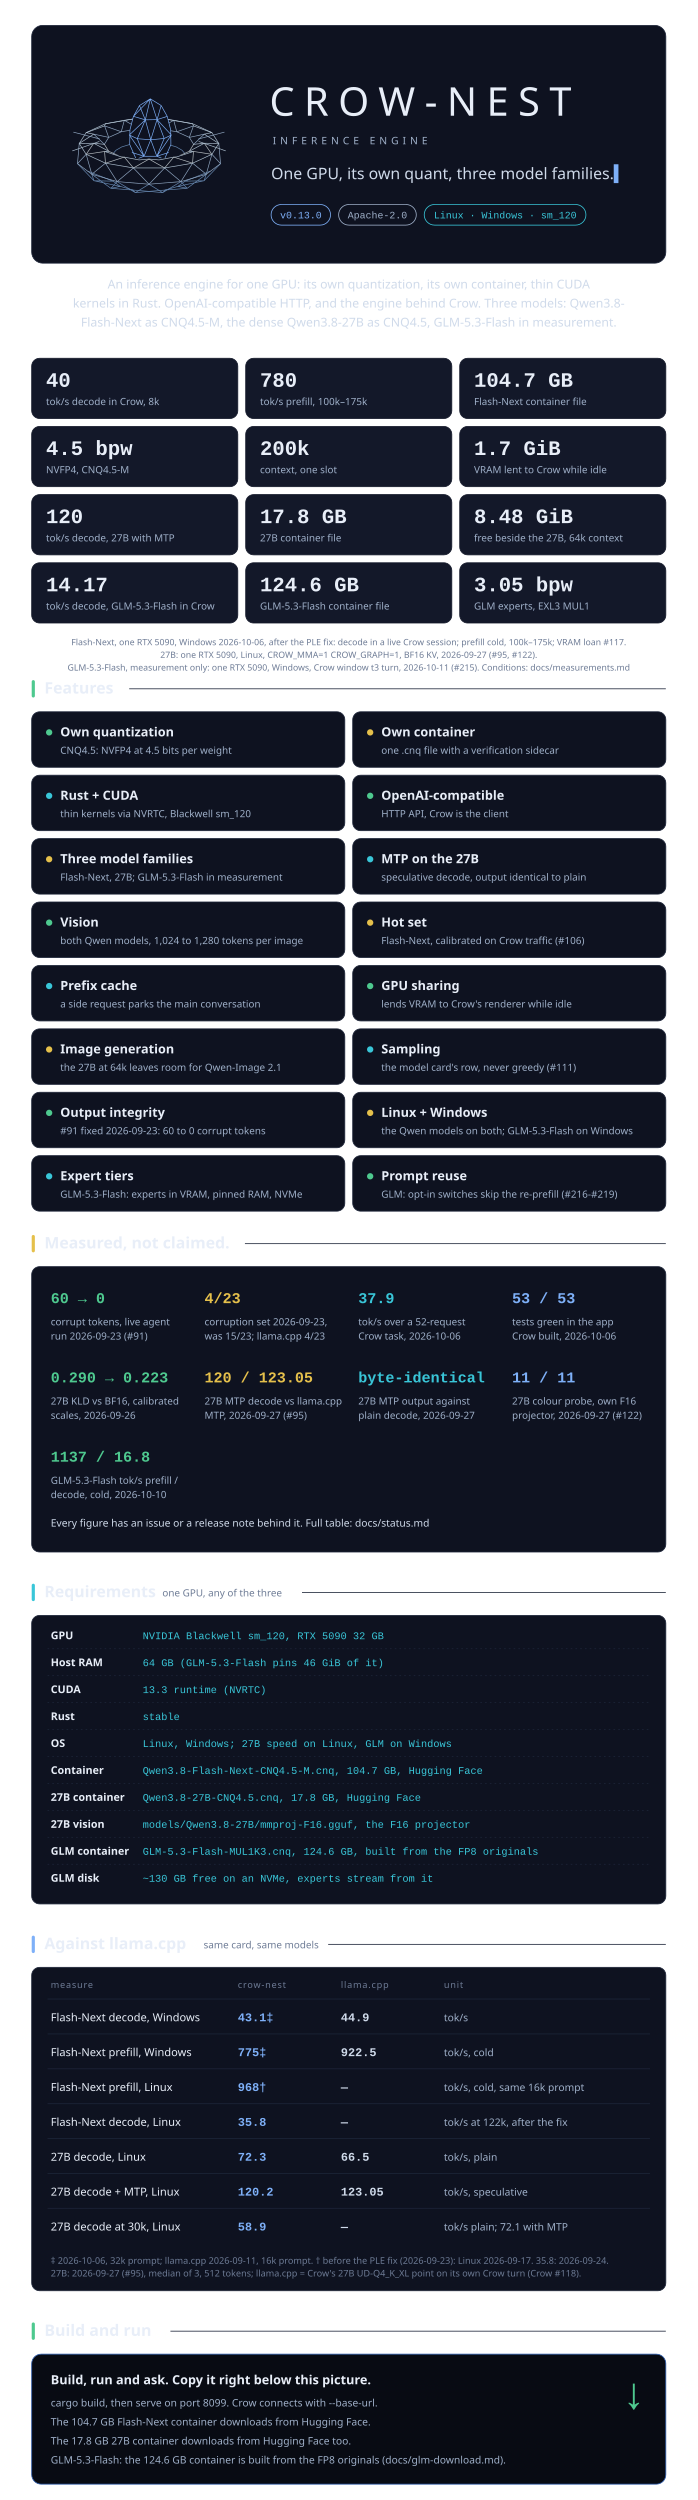
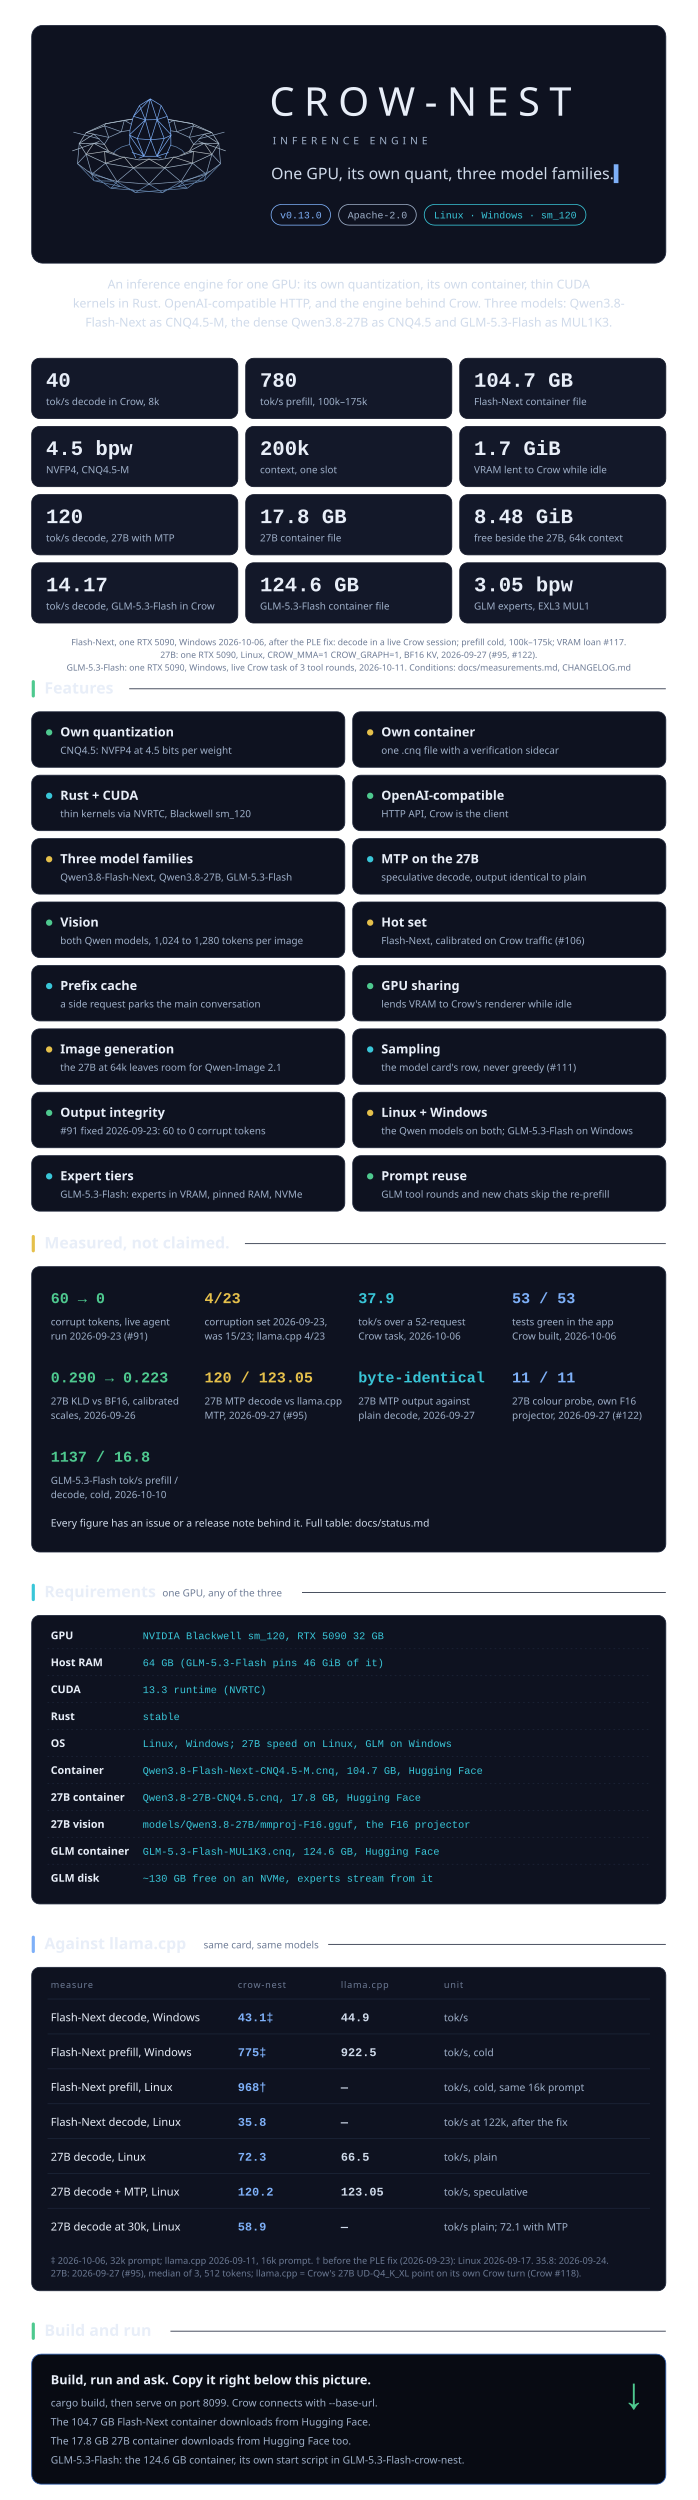
<svg xmlns="http://www.w3.org/2000/svg" viewBox="0 0 880 3154" width="880" height="3154" role="img" aria-label="crow-nest: one GPU, its own quant, three model families. Features, measurements, requirements.">
  <rect x="40" y="32" width="800" height="300" rx="14" fill="#0e1220" stroke="#1c2438" />
  <svg x="48" y="44" width="280" height="280" viewBox="0 0 1024 1024">
    <defs>
      <clipPath id="noegg">
        <path clip-rule="evenodd" d="M0 0H1024V1024H0ZM518.0 295.0 568.2 326.0 595.7 375.6 612.5 437.6 612.7 505.8 583.0 574.0 518.0 605.0 453.0 574.0 423.3 505.8 423.5 437.6 440.3 375.6 467.8 326.0Z" />
      </clipPath>
      <clipPath id="abovefront">
        <path d="M0 0H1024V479L774.0 479.0L767.4 500.0L716.8 537.8L625.7 564.0L512.0 573.3L398.3 564.0L307.2 537.8L256.6 500.0L250.0 479.0L0 479Z" />
      </clipPath>
    </defs>
    <g fill="none" stroke-width="3" stroke-linejoin="round" stroke-linecap="round">
      <path stroke="#6789b2" clip-path="url(#noegg)" d="M346 548 360 532 386 517 422 506 465 499 512 497 559 499 602 506 638 517 664 532 678 548" />
      <path stroke="#acbece" d="M718 505 767 500 698 537M698 537 717 538 640 563M640 563 626 564 558 577M558 577 512 573 466 577M466 577 398 564 384 563M384 563 307 538 326 537M326 537 257 500 306 505" />
      <path stroke="#90a7c2" clip-path="url(#noegg)" d="M306 505 257 458 326 473M326 473 307 420 384 447M384 447 398 394 466 433M466 433 512 385 558 433M558 433 626 394 640 447M640 447 717 420 698 473M698 473 767 458 718 505" />
      <path stroke="#b9c0c4" d="M767 500 802 551 717 538M717 538 713 592 626 564M626 564 584 614 512 573M512 573 440 614 398 564M398 564 311 592 307 538M307 538 222 551 257 500" />
      <path stroke="#acbece" clip-path="url(#noegg)" d="M257 500 190 501 257 458M257 458 222 451 307 420M307 420 311 410 398 394M398 394 440 388 512 385M512 385 584 388 626 394M626 394 713 410 717 420M717 420 802 451 767 458M767 458 834 501 767 500" />
      <path stroke="#90a7c2" d="M834 501 842 594 802 551M802 551 776 643 713 592M713 592 659 677 584 614M584 614 512 689 440 614M440 614 365 677 311 592M311 592 248 643 222 551M222 551 182 594 190 501" />
      <path stroke="#6789b2" d="M842 594 766 673 776 643M776 643 688 708 659 677M659 677 575 728 512 689M512 689 449 728 365 677M365 677 336 708 248 643M248 643 258 673 182 594M794 629 678 675 766 673M766 673 645 699 688 708M688 708 586 716 575 728M575 728 512 722 449 728M449 728 438 716 336 708M336 708 379 699 258 673M258 673 346 675 230 629" />
      <path stroke="#90a7c2" clip-path="url(#noegg)" d="M306 505 326 473 384 447 466 433 558 433 640 447 698 473 718 505" />
      <path stroke="#b9c0c4" clip-path="url(#abovefront)" d="M718 505 698 537 640 563 558 577 466 577 384 563 326 537 306 505" />
      <path stroke="#acbece" clip-path="url(#noegg)" d="M190 501 222 451 311 410 440 388 584 388 713 410 802 451 834 501" />
      <path stroke="#acbece" d="M834 501 802 551 713 592 584 614 440 614 311 592 222 551 190 501" />
      <path stroke="#90a7c2" d="M842 594 776 643 659 677 512 689 365 677 248 643 182 594" />
      <path stroke="#6789b2" d="M678 675 645 699 586 716 512 722 438 716 379 699 346 675" />
      <path stroke="#7eb0f8" clip-path="url(#abovefront)" d="M440 376 495 392 549 391 596 376M421 462 458 479 520 484 582 478 615 462M434 543 489 560 548 560 602 543M440 376 518 295 495 392M518 295 549 391M468 326 495 392M568 326 549 391M421 462 495 392 458 479M495 392 520 484 549 391 582 478M549 391 615 462M458 479 489 560 520 484 548 560 582 478M421 462 489 560M615 462 548 560M489 560 453 574M548 560 583 574M518 295 568 326 596 376 612 438 613 506 583 574 518 605 453 574 423 506 424 438 440 376 468 326 518 295" />
      <path stroke="#acbece" d="M742 492 865 535" />
      <path stroke="#90a7c2" clip-path="url(#noegg)" d="M741 480 859 449" />
      <path stroke="#acbece" d="M282 492 159 535" />
      <path stroke="#90a7c2" clip-path="url(#noegg)" d="M283 480 164 449" />
    </g>
  </svg>
  <text x="340" y="146" font-family="-apple-system,BlinkMacSystemFont,'Segoe UI','Noto Sans',Helvetica,Arial,sans-serif" font-size="50" font-weight="300" fill="#e8eef8" text-anchor="start" letter-spacing="12">CROW-NEST</text>
  <text x="344" y="182" font-family="-apple-system,BlinkMacSystemFont,'Segoe UI','Noto Sans',Helvetica,Arial,sans-serif" font-size="13" font-weight="400" fill="#9fb0c9" text-anchor="start" letter-spacing="5">INFERENCE ENGINE</text>
  <text x="342" y="226" font-family="-apple-system,BlinkMacSystemFont,'Segoe UI','Noto Sans',Helvetica,Arial,sans-serif" font-size="20" fill="#cfdaea">One GPU, its own quant, three model families.<tspan fill="#7eb0f8">▍<animate attributeName="opacity" values="1;1;0;0" keyTimes="0;.5;.5;1" dur="1.1s" repeatCount="indefinite" />
    </tspan>
  </text>
  <rect x="342" y="258" width="75" height="26" rx="13" fill="none" stroke="#7eb0f8" />
  <text x="379.6" y="275.5" font-family="ui-monospace,SFMono-Regular,'SF Mono',Menlo,Consolas,'Liberation Mono',monospace" font-size="12.5" font-weight="400" fill="#7eb0f8" text-anchor="middle" letter-spacing="0">v0.13.0</text>
  <rect x="427.2" y="258" width="98" height="26" rx="13" fill="none" stroke="#9fb0c9" />
  <text x="476.2" y="275.5" font-family="ui-monospace,SFMono-Regular,'SF Mono',Menlo,Consolas,'Liberation Mono',monospace" font-size="12.5" font-weight="400" fill="#9fb0c9" text-anchor="middle" letter-spacing="0">Apache-2.0</text>
  <rect x="535.2" y="258" width="204" height="26" rx="13" fill="none" stroke="#39c6d8" />
  <text x="637.4" y="275.5" font-family="ui-monospace,SFMono-Regular,'SF Mono',Menlo,Consolas,'Liberation Mono',monospace" font-size="12.5" font-weight="400" fill="#39c6d8" text-anchor="middle" letter-spacing="0">Linux · Windows · sm_120</text>
  <text x="440.0" y="364" font-family="-apple-system,BlinkMacSystemFont,'Segoe UI','Noto Sans',Helvetica,Arial,sans-serif" font-size="15.5" font-weight="400" fill="#cfdaea" text-anchor="middle" letter-spacing="0">An inference engine for one GPU: its own quantization, its own container, thin CUDA</text>
  <text x="440.0" y="388" font-family="-apple-system,BlinkMacSystemFont,'Segoe UI','Noto Sans',Helvetica,Arial,sans-serif" font-size="15.5" font-weight="400" fill="#cfdaea" text-anchor="middle" letter-spacing="0">kernels in Rust. OpenAI-compatible HTTP, and the engine behind Crow. Three models: Qwen3.8-</text>
-   <text x="440.0" y="412" font-family="-apple-system,BlinkMacSystemFont,'Segoe UI','Noto Sans',Helvetica,Arial,sans-serif" font-size="15.5" font-weight="400" fill="#cfdaea" text-anchor="middle" letter-spacing="0">Flash-Next as CNQ4.5-M, the dense Qwen3.8-27B as CNQ4.5, GLM-5.3-Flash in measurement.</text>
+   <text x="440.0" y="412" font-family="-apple-system,BlinkMacSystemFont,'Segoe UI','Noto Sans',Helvetica,Arial,sans-serif" font-size="15.5" font-weight="400" fill="#cfdaea" text-anchor="middle" letter-spacing="0">Flash-Next as CNQ4.5-M, the dense Qwen3.8-27B as CNQ4.5 and GLM-5.3-Flash as MUL1K3.</text>
  <rect x="40" y="452" width="260" height="76" rx="10" fill="#131829" stroke="#131829" />
  <text x="58" y="488" font-family="ui-monospace,SFMono-Regular,'SF Mono',Menlo,Consolas,'Liberation Mono',monospace" font-size="26" font-weight="600" fill="#e8eef8" text-anchor="start" letter-spacing="0">40</text>
  <text x="58" y="511" font-family="-apple-system,BlinkMacSystemFont,'Segoe UI','Noto Sans',Helvetica,Arial,sans-serif" font-size="12.5" font-weight="400" fill="#9fb0c9" text-anchor="start" letter-spacing="0">tok/s decode in Crow, 8k</text>
  <rect x="310" y="452" width="260" height="76" rx="10" fill="#131829" stroke="#131829" />
  <text x="328" y="488" font-family="ui-monospace,SFMono-Regular,'SF Mono',Menlo,Consolas,'Liberation Mono',monospace" font-size="26" font-weight="600" fill="#e8eef8" text-anchor="start" letter-spacing="0">780</text>
  <text x="328" y="511" font-family="-apple-system,BlinkMacSystemFont,'Segoe UI','Noto Sans',Helvetica,Arial,sans-serif" font-size="12.5" font-weight="400" fill="#9fb0c9" text-anchor="start" letter-spacing="0">tok/s prefill, 100k–175k</text>
  <rect x="580" y="452" width="260" height="76" rx="10" fill="#131829" stroke="#131829" />
  <text x="598" y="488" font-family="ui-monospace,SFMono-Regular,'SF Mono',Menlo,Consolas,'Liberation Mono',monospace" font-size="26" font-weight="600" fill="#e8eef8" text-anchor="start" letter-spacing="0">104.7 GB</text>
  <text x="598" y="511" font-family="-apple-system,BlinkMacSystemFont,'Segoe UI','Noto Sans',Helvetica,Arial,sans-serif" font-size="12.5" font-weight="400" fill="#9fb0c9" text-anchor="start" letter-spacing="0">Flash-Next container file</text>
  <rect x="40" y="538" width="260" height="76" rx="10" fill="#131829" stroke="#131829" />
  <text x="58" y="574" font-family="ui-monospace,SFMono-Regular,'SF Mono',Menlo,Consolas,'Liberation Mono',monospace" font-size="26" font-weight="600" fill="#e8eef8" text-anchor="start" letter-spacing="0">4.5 bpw</text>
  <text x="58" y="597" font-family="-apple-system,BlinkMacSystemFont,'Segoe UI','Noto Sans',Helvetica,Arial,sans-serif" font-size="12.5" font-weight="400" fill="#9fb0c9" text-anchor="start" letter-spacing="0">NVFP4, CNQ4.5-M</text>
  <rect x="310" y="538" width="260" height="76" rx="10" fill="#131829" stroke="#131829" />
  <text x="328" y="574" font-family="ui-monospace,SFMono-Regular,'SF Mono',Menlo,Consolas,'Liberation Mono',monospace" font-size="26" font-weight="600" fill="#e8eef8" text-anchor="start" letter-spacing="0">200k</text>
  <text x="328" y="597" font-family="-apple-system,BlinkMacSystemFont,'Segoe UI','Noto Sans',Helvetica,Arial,sans-serif" font-size="12.5" font-weight="400" fill="#9fb0c9" text-anchor="start" letter-spacing="0">context, one slot</text>
  <rect x="580" y="538" width="260" height="76" rx="10" fill="#131829" stroke="#131829" />
  <text x="598" y="574" font-family="ui-monospace,SFMono-Regular,'SF Mono',Menlo,Consolas,'Liberation Mono',monospace" font-size="26" font-weight="600" fill="#e8eef8" text-anchor="start" letter-spacing="0">1.7 GiB</text>
  <text x="598" y="597" font-family="-apple-system,BlinkMacSystemFont,'Segoe UI','Noto Sans',Helvetica,Arial,sans-serif" font-size="12.5" font-weight="400" fill="#9fb0c9" text-anchor="start" letter-spacing="0">VRAM lent to Crow while idle</text>
  <rect x="40" y="624" width="260" height="76" rx="10" fill="#131829" stroke="#131829" />
  <text x="58" y="660" font-family="ui-monospace,SFMono-Regular,'SF Mono',Menlo,Consolas,'Liberation Mono',monospace" font-size="26" font-weight="600" fill="#e8eef8" text-anchor="start" letter-spacing="0">120</text>
  <text x="58" y="683" font-family="-apple-system,BlinkMacSystemFont,'Segoe UI','Noto Sans',Helvetica,Arial,sans-serif" font-size="12.5" font-weight="400" fill="#9fb0c9" text-anchor="start" letter-spacing="0">tok/s decode, 27B with MTP</text>
  <rect x="310" y="624" width="260" height="76" rx="10" fill="#131829" stroke="#131829" />
  <text x="328" y="660" font-family="ui-monospace,SFMono-Regular,'SF Mono',Menlo,Consolas,'Liberation Mono',monospace" font-size="26" font-weight="600" fill="#e8eef8" text-anchor="start" letter-spacing="0">17.8 GB</text>
  <text x="328" y="683" font-family="-apple-system,BlinkMacSystemFont,'Segoe UI','Noto Sans',Helvetica,Arial,sans-serif" font-size="12.5" font-weight="400" fill="#9fb0c9" text-anchor="start" letter-spacing="0">27B container file</text>
  <rect x="580" y="624" width="260" height="76" rx="10" fill="#131829" stroke="#131829" />
  <text x="598" y="660" font-family="ui-monospace,SFMono-Regular,'SF Mono',Menlo,Consolas,'Liberation Mono',monospace" font-size="26" font-weight="600" fill="#e8eef8" text-anchor="start" letter-spacing="0">8.48 GiB</text>
  <text x="598" y="683" font-family="-apple-system,BlinkMacSystemFont,'Segoe UI','Noto Sans',Helvetica,Arial,sans-serif" font-size="12.5" font-weight="400" fill="#9fb0c9" text-anchor="start" letter-spacing="0">free beside the 27B, 64k context</text>
  <rect x="40" y="710" width="260" height="76" rx="10" fill="#131829" stroke="#131829" />
  <text x="58" y="746" font-family="ui-monospace,SFMono-Regular,'SF Mono',Menlo,Consolas,'Liberation Mono',monospace" font-size="26" font-weight="600" fill="#e8eef8" text-anchor="start" letter-spacing="0">14.17</text>
  <text x="58" y="769" font-family="-apple-system,BlinkMacSystemFont,'Segoe UI','Noto Sans',Helvetica,Arial,sans-serif" font-size="12.5" font-weight="400" fill="#9fb0c9" text-anchor="start" letter-spacing="0">tok/s decode, GLM-5.3-Flash in Crow</text>
  <rect x="310" y="710" width="260" height="76" rx="10" fill="#131829" stroke="#131829" />
  <text x="328" y="746" font-family="ui-monospace,SFMono-Regular,'SF Mono',Menlo,Consolas,'Liberation Mono',monospace" font-size="26" font-weight="600" fill="#e8eef8" text-anchor="start" letter-spacing="0">124.6 GB</text>
  <text x="328" y="769" font-family="-apple-system,BlinkMacSystemFont,'Segoe UI','Noto Sans',Helvetica,Arial,sans-serif" font-size="12.5" font-weight="400" fill="#9fb0c9" text-anchor="start" letter-spacing="0">GLM-5.3-Flash container file</text>
  <rect x="580" y="710" width="260" height="76" rx="10" fill="#131829" stroke="#131829" />
  <text x="598" y="746" font-family="ui-monospace,SFMono-Regular,'SF Mono',Menlo,Consolas,'Liberation Mono',monospace" font-size="26" font-weight="600" fill="#e8eef8" text-anchor="start" letter-spacing="0">3.05 bpw</text>
  <text x="598" y="769" font-family="-apple-system,BlinkMacSystemFont,'Segoe UI','Noto Sans',Helvetica,Arial,sans-serif" font-size="12.5" font-weight="400" fill="#9fb0c9" text-anchor="start" letter-spacing="0">GLM experts, EXL3 MUL1</text>
  <text x="440.0" y="814" font-family="-apple-system,BlinkMacSystemFont,'Segoe UI','Noto Sans',Helvetica,Arial,sans-serif" font-size="11" font-weight="400" fill="#6d7b95" text-anchor="middle" letter-spacing="0">Flash-Next, one RTX 5090, Windows 2026-10-06, after the PLE fix: decode in a live Crow session; prefill cold, 100k–175k; VRAM loan #117.</text>
  <text x="440.0" y="830" font-family="-apple-system,BlinkMacSystemFont,'Segoe UI','Noto Sans',Helvetica,Arial,sans-serif" font-size="11" font-weight="400" fill="#6d7b95" text-anchor="middle" letter-spacing="0">27B: one RTX 5090, Linux, CROW_MMA=1 CROW_GRAPH=1, BF16 KV, 2026-09-27 (#95, #122).</text>
-   <text x="440.0" y="846" font-family="-apple-system,BlinkMacSystemFont,'Segoe UI','Noto Sans',Helvetica,Arial,sans-serif" font-size="11" font-weight="400" fill="#6d7b95" text-anchor="middle" letter-spacing="0">GLM-5.3-Flash, measurement only: one RTX 5090, Windows, Crow window t3 turn, 2026-10-11 (#215). Conditions: docs/measurements.md</text>
+   <text x="440.0" y="846" font-family="-apple-system,BlinkMacSystemFont,'Segoe UI','Noto Sans',Helvetica,Arial,sans-serif" font-size="11" font-weight="400" fill="#6d7b95" text-anchor="middle" letter-spacing="0">GLM-5.3-Flash: one RTX 5090, Windows, live Crow task of 3 tool rounds, 2026-10-11. Conditions: docs/measurements.md, CHANGELOG.md</text>
  <rect x="40" y="858" width="4" height="22" rx="2" fill="#4ec98f" />
  <text x="56" y="875" font-family="-apple-system,BlinkMacSystemFont,'Segoe UI','Noto Sans',Helvetica,Arial,sans-serif" font-size="20" font-weight="600" fill="#e8eef8" text-anchor="start" letter-spacing="0">Features</text>
  <line x1="163" y1="869" x2="840" y2="869" stroke="#1c2438" />
  <rect x="40" y="898" width="395" height="70" rx="10" fill="#0e1220" stroke="#1c2438" />
  <circle cx="62" cy="924" r="4" fill="#4ec98f" />
  <text x="76" y="929" font-family="-apple-system,BlinkMacSystemFont,'Segoe UI','Noto Sans',Helvetica,Arial,sans-serif" font-size="16" font-weight="600" fill="#e8eef8" text-anchor="start" letter-spacing="0">Own quantization</text>
  <text x="76" y="951" font-family="-apple-system,BlinkMacSystemFont,'Segoe UI','Noto Sans',Helvetica,Arial,sans-serif" font-size="12.5" font-weight="400" fill="#9fb0c9" text-anchor="start" letter-spacing="0">CNQ4.5: NVFP4 at 4.5 bits per weight</text>
  <rect x="445" y="898" width="395" height="70" rx="10" fill="#0e1220" stroke="#1c2438" />
  <circle cx="467" cy="924" r="4" fill="#e5c04b" />
  <text x="481" y="929" font-family="-apple-system,BlinkMacSystemFont,'Segoe UI','Noto Sans',Helvetica,Arial,sans-serif" font-size="16" font-weight="600" fill="#e8eef8" text-anchor="start" letter-spacing="0">Own container</text>
  <text x="481" y="951" font-family="-apple-system,BlinkMacSystemFont,'Segoe UI','Noto Sans',Helvetica,Arial,sans-serif" font-size="12.5" font-weight="400" fill="#9fb0c9" text-anchor="start" letter-spacing="0">one .cnq file with a verification sidecar</text>
  <rect x="40" y="978" width="395" height="70" rx="10" fill="#0e1220" stroke="#1c2438" />
  <circle cx="62" cy="1004" r="4" fill="#39c6d8" />
  <text x="76" y="1009" font-family="-apple-system,BlinkMacSystemFont,'Segoe UI','Noto Sans',Helvetica,Arial,sans-serif" font-size="16" font-weight="600" fill="#e8eef8" text-anchor="start" letter-spacing="0">Rust + CUDA</text>
  <text x="76" y="1031" font-family="-apple-system,BlinkMacSystemFont,'Segoe UI','Noto Sans',Helvetica,Arial,sans-serif" font-size="12.5" font-weight="400" fill="#9fb0c9" text-anchor="start" letter-spacing="0">thin kernels via NVRTC, Blackwell sm_120</text>
  <rect x="445" y="978" width="395" height="70" rx="10" fill="#0e1220" stroke="#1c2438" />
  <circle cx="467" cy="1004" r="4" fill="#4ec98f" />
  <text x="481" y="1009" font-family="-apple-system,BlinkMacSystemFont,'Segoe UI','Noto Sans',Helvetica,Arial,sans-serif" font-size="16" font-weight="600" fill="#e8eef8" text-anchor="start" letter-spacing="0">OpenAI-compatible</text>
  <text x="481" y="1031" font-family="-apple-system,BlinkMacSystemFont,'Segoe UI','Noto Sans',Helvetica,Arial,sans-serif" font-size="12.5" font-weight="400" fill="#9fb0c9" text-anchor="start" letter-spacing="0">HTTP API, Crow is the client</text>
  <rect x="40" y="1058" width="395" height="70" rx="10" fill="#0e1220" stroke="#1c2438" />
  <circle cx="62" cy="1084" r="4" fill="#e5c04b" />
  <text x="76" y="1089" font-family="-apple-system,BlinkMacSystemFont,'Segoe UI','Noto Sans',Helvetica,Arial,sans-serif" font-size="16" font-weight="600" fill="#e8eef8" text-anchor="start" letter-spacing="0">Three model families</text>
-   <text x="76" y="1111" font-family="-apple-system,BlinkMacSystemFont,'Segoe UI','Noto Sans',Helvetica,Arial,sans-serif" font-size="12.5" font-weight="400" fill="#9fb0c9" text-anchor="start" letter-spacing="0">Flash-Next, 27B; GLM-5.3-Flash in measurement</text>
+   <text x="76" y="1111" font-family="-apple-system,BlinkMacSystemFont,'Segoe UI','Noto Sans',Helvetica,Arial,sans-serif" font-size="12.5" font-weight="400" fill="#9fb0c9" text-anchor="start" letter-spacing="0">Qwen3.8-Flash-Next, Qwen3.8-27B, GLM-5.3-Flash</text>
  <rect x="445" y="1058" width="395" height="70" rx="10" fill="#0e1220" stroke="#1c2438" />
  <circle cx="467" cy="1084" r="4" fill="#39c6d8" />
  <text x="481" y="1089" font-family="-apple-system,BlinkMacSystemFont,'Segoe UI','Noto Sans',Helvetica,Arial,sans-serif" font-size="16" font-weight="600" fill="#e8eef8" text-anchor="start" letter-spacing="0">MTP on the 27B</text>
  <text x="481" y="1111" font-family="-apple-system,BlinkMacSystemFont,'Segoe UI','Noto Sans',Helvetica,Arial,sans-serif" font-size="12.5" font-weight="400" fill="#9fb0c9" text-anchor="start" letter-spacing="0">speculative decode, output identical to plain</text>
  <rect x="40" y="1138" width="395" height="70" rx="10" fill="#0e1220" stroke="#1c2438" />
  <circle cx="62" cy="1164" r="4" fill="#4ec98f" />
  <text x="76" y="1169" font-family="-apple-system,BlinkMacSystemFont,'Segoe UI','Noto Sans',Helvetica,Arial,sans-serif" font-size="16" font-weight="600" fill="#e8eef8" text-anchor="start" letter-spacing="0">Vision</text>
  <text x="76" y="1191" font-family="-apple-system,BlinkMacSystemFont,'Segoe UI','Noto Sans',Helvetica,Arial,sans-serif" font-size="12.5" font-weight="400" fill="#9fb0c9" text-anchor="start" letter-spacing="0">both Qwen models, 1,024 to 1,280 tokens per image</text>
  <rect x="445" y="1138" width="395" height="70" rx="10" fill="#0e1220" stroke="#1c2438" />
  <circle cx="467" cy="1164" r="4" fill="#e5c04b" />
  <text x="481" y="1169" font-family="-apple-system,BlinkMacSystemFont,'Segoe UI','Noto Sans',Helvetica,Arial,sans-serif" font-size="16" font-weight="600" fill="#e8eef8" text-anchor="start" letter-spacing="0">Hot set</text>
  <text x="481" y="1191" font-family="-apple-system,BlinkMacSystemFont,'Segoe UI','Noto Sans',Helvetica,Arial,sans-serif" font-size="12.5" font-weight="400" fill="#9fb0c9" text-anchor="start" letter-spacing="0">Flash-Next, calibrated on Crow traffic (#106)</text>
  <rect x="40" y="1218" width="395" height="70" rx="10" fill="#0e1220" stroke="#1c2438" />
  <circle cx="62" cy="1244" r="4" fill="#39c6d8" />
  <text x="76" y="1249" font-family="-apple-system,BlinkMacSystemFont,'Segoe UI','Noto Sans',Helvetica,Arial,sans-serif" font-size="16" font-weight="600" fill="#e8eef8" text-anchor="start" letter-spacing="0">Prefix cache</text>
  <text x="76" y="1271" font-family="-apple-system,BlinkMacSystemFont,'Segoe UI','Noto Sans',Helvetica,Arial,sans-serif" font-size="12.5" font-weight="400" fill="#9fb0c9" text-anchor="start" letter-spacing="0">a side request parks the main conversation</text>
  <rect x="445" y="1218" width="395" height="70" rx="10" fill="#0e1220" stroke="#1c2438" />
  <circle cx="467" cy="1244" r="4" fill="#4ec98f" />
  <text x="481" y="1249" font-family="-apple-system,BlinkMacSystemFont,'Segoe UI','Noto Sans',Helvetica,Arial,sans-serif" font-size="16" font-weight="600" fill="#e8eef8" text-anchor="start" letter-spacing="0">GPU sharing</text>
  <text x="481" y="1271" font-family="-apple-system,BlinkMacSystemFont,'Segoe UI','Noto Sans',Helvetica,Arial,sans-serif" font-size="12.5" font-weight="400" fill="#9fb0c9" text-anchor="start" letter-spacing="0">lends VRAM to Crow's renderer while idle</text>
  <rect x="40" y="1298" width="395" height="70" rx="10" fill="#0e1220" stroke="#1c2438" />
  <circle cx="62" cy="1324" r="4" fill="#e5c04b" />
  <text x="76" y="1329" font-family="-apple-system,BlinkMacSystemFont,'Segoe UI','Noto Sans',Helvetica,Arial,sans-serif" font-size="16" font-weight="600" fill="#e8eef8" text-anchor="start" letter-spacing="0">Image generation</text>
  <text x="76" y="1351" font-family="-apple-system,BlinkMacSystemFont,'Segoe UI','Noto Sans',Helvetica,Arial,sans-serif" font-size="12.5" font-weight="400" fill="#9fb0c9" text-anchor="start" letter-spacing="0">the 27B at 64k leaves room for Qwen-Image 2.1</text>
  <rect x="445" y="1298" width="395" height="70" rx="10" fill="#0e1220" stroke="#1c2438" />
  <circle cx="467" cy="1324" r="4" fill="#39c6d8" />
  <text x="481" y="1329" font-family="-apple-system,BlinkMacSystemFont,'Segoe UI','Noto Sans',Helvetica,Arial,sans-serif" font-size="16" font-weight="600" fill="#e8eef8" text-anchor="start" letter-spacing="0">Sampling</text>
  <text x="481" y="1351" font-family="-apple-system,BlinkMacSystemFont,'Segoe UI','Noto Sans',Helvetica,Arial,sans-serif" font-size="12.5" font-weight="400" fill="#9fb0c9" text-anchor="start" letter-spacing="0">the model card's row, never greedy (#111)</text>
  <rect x="40" y="1378" width="395" height="70" rx="10" fill="#0e1220" stroke="#1c2438" />
  <circle cx="62" cy="1404" r="4" fill="#4ec98f" />
  <text x="76" y="1409" font-family="-apple-system,BlinkMacSystemFont,'Segoe UI','Noto Sans',Helvetica,Arial,sans-serif" font-size="16" font-weight="600" fill="#e8eef8" text-anchor="start" letter-spacing="0">Output integrity</text>
  <text x="76" y="1431" font-family="-apple-system,BlinkMacSystemFont,'Segoe UI','Noto Sans',Helvetica,Arial,sans-serif" font-size="12.5" font-weight="400" fill="#9fb0c9" text-anchor="start" letter-spacing="0">#91 fixed 2026-09-23: 60 to 0 corrupt tokens</text>
  <rect x="445" y="1378" width="395" height="70" rx="10" fill="#0e1220" stroke="#1c2438" />
  <circle cx="467" cy="1404" r="4" fill="#e5c04b" />
  <text x="481" y="1409" font-family="-apple-system,BlinkMacSystemFont,'Segoe UI','Noto Sans',Helvetica,Arial,sans-serif" font-size="16" font-weight="600" fill="#e8eef8" text-anchor="start" letter-spacing="0">Linux + Windows</text>
  <text x="481" y="1431" font-family="-apple-system,BlinkMacSystemFont,'Segoe UI','Noto Sans',Helvetica,Arial,sans-serif" font-size="12.5" font-weight="400" fill="#9fb0c9" text-anchor="start" letter-spacing="0">the Qwen models on both; GLM-5.3-Flash on Windows</text>
  <rect x="40" y="1458" width="395" height="70" rx="10" fill="#0e1220" stroke="#1c2438" />
  <circle cx="62" cy="1484" r="4" fill="#39c6d8" />
  <text x="76" y="1489" font-family="-apple-system,BlinkMacSystemFont,'Segoe UI','Noto Sans',Helvetica,Arial,sans-serif" font-size="16" font-weight="600" fill="#e8eef8" text-anchor="start" letter-spacing="0">Expert tiers</text>
  <text x="76" y="1511" font-family="-apple-system,BlinkMacSystemFont,'Segoe UI','Noto Sans',Helvetica,Arial,sans-serif" font-size="12.5" font-weight="400" fill="#9fb0c9" text-anchor="start" letter-spacing="0">GLM-5.3-Flash: experts in VRAM, pinned RAM, NVMe</text>
  <rect x="445" y="1458" width="395" height="70" rx="10" fill="#0e1220" stroke="#1c2438" />
  <circle cx="467" cy="1484" r="4" fill="#4ec98f" />
  <text x="481" y="1489" font-family="-apple-system,BlinkMacSystemFont,'Segoe UI','Noto Sans',Helvetica,Arial,sans-serif" font-size="16" font-weight="600" fill="#e8eef8" text-anchor="start" letter-spacing="0">Prompt reuse</text>
-   <text x="481" y="1511" font-family="-apple-system,BlinkMacSystemFont,'Segoe UI','Noto Sans',Helvetica,Arial,sans-serif" font-size="12.5" font-weight="400" fill="#9fb0c9" text-anchor="start" letter-spacing="0">GLM: opt-in switches skip the re-prefill (#216-#219)</text>
+   <text x="481" y="1511" font-family="-apple-system,BlinkMacSystemFont,'Segoe UI','Noto Sans',Helvetica,Arial,sans-serif" font-size="12.5" font-weight="400" fill="#9fb0c9" text-anchor="start" letter-spacing="0">GLM tool rounds and new chats skip the re-prefill</text>
  <rect x="40" y="1558" width="4" height="22" rx="2" fill="#e5c04b" />
  <text x="56" y="1575" font-family="-apple-system,BlinkMacSystemFont,'Segoe UI','Noto Sans',Helvetica,Arial,sans-serif" font-size="20" font-weight="600" fill="#e8eef8" text-anchor="start" letter-spacing="0">Measured, not claimed.</text>
  <line x1="309" y1="1569" x2="840" y2="1569" stroke="#1c2438" />
  <rect x="40" y="1598" width="800" height="360" rx="10" fill="#0e1220" stroke="#1c2438" />
  <text x="64" y="1644" font-family="ui-monospace,SFMono-Regular,'SF Mono',Menlo,Consolas,'Liberation Mono',monospace" font-size="19" font-weight="600" fill="#4ec98f" text-anchor="start" letter-spacing="0">60 → 0</text>
  <text x="64" y="1672" font-family="-apple-system,BlinkMacSystemFont,'Segoe UI','Noto Sans',Helvetica,Arial,sans-serif" font-size="12.5" font-weight="400" fill="#9fb0c9" text-anchor="start" letter-spacing="0">corrupt tokens, live agent</text>
  <text x="64" y="1690" font-family="-apple-system,BlinkMacSystemFont,'Segoe UI','Noto Sans',Helvetica,Arial,sans-serif" font-size="12.5" font-weight="400" fill="#9fb0c9" text-anchor="start" letter-spacing="0">run 2026-09-23 (#91)</text>
  <text x="258" y="1644" font-family="ui-monospace,SFMono-Regular,'SF Mono',Menlo,Consolas,'Liberation Mono',monospace" font-size="19" font-weight="600" fill="#e5c04b" text-anchor="start" letter-spacing="0">4/23</text>
  <text x="258" y="1672" font-family="-apple-system,BlinkMacSystemFont,'Segoe UI','Noto Sans',Helvetica,Arial,sans-serif" font-size="12.5" font-weight="400" fill="#9fb0c9" text-anchor="start" letter-spacing="0">corruption set 2026-09-23,</text>
  <text x="258" y="1690" font-family="-apple-system,BlinkMacSystemFont,'Segoe UI','Noto Sans',Helvetica,Arial,sans-serif" font-size="12.5" font-weight="400" fill="#9fb0c9" text-anchor="start" letter-spacing="0">was 15/23; llama.cpp 4/23</text>
  <text x="452" y="1644" font-family="ui-monospace,SFMono-Regular,'SF Mono',Menlo,Consolas,'Liberation Mono',monospace" font-size="19" font-weight="600" fill="#39c6d8" text-anchor="start" letter-spacing="0">37.9</text>
  <text x="452" y="1672" font-family="-apple-system,BlinkMacSystemFont,'Segoe UI','Noto Sans',Helvetica,Arial,sans-serif" font-size="12.5" font-weight="400" fill="#9fb0c9" text-anchor="start" letter-spacing="0">tok/s over a 52-request</text>
  <text x="452" y="1690" font-family="-apple-system,BlinkMacSystemFont,'Segoe UI','Noto Sans',Helvetica,Arial,sans-serif" font-size="12.5" font-weight="400" fill="#9fb0c9" text-anchor="start" letter-spacing="0">Crow task, 2026-10-06</text>
  <text x="646" y="1644" font-family="ui-monospace,SFMono-Regular,'SF Mono',Menlo,Consolas,'Liberation Mono',monospace" font-size="19" font-weight="600" fill="#7eb0f8" text-anchor="start" letter-spacing="0">53 / 53</text>
  <text x="646" y="1672" font-family="-apple-system,BlinkMacSystemFont,'Segoe UI','Noto Sans',Helvetica,Arial,sans-serif" font-size="12.5" font-weight="400" fill="#9fb0c9" text-anchor="start" letter-spacing="0">tests green in the app</text>
  <text x="646" y="1690" font-family="-apple-system,BlinkMacSystemFont,'Segoe UI','Noto Sans',Helvetica,Arial,sans-serif" font-size="12.5" font-weight="400" fill="#9fb0c9" text-anchor="start" letter-spacing="0">Crow built, 2026-10-06</text>
  <text x="64" y="1744" font-family="ui-monospace,SFMono-Regular,'SF Mono',Menlo,Consolas,'Liberation Mono',monospace" font-size="19" font-weight="600" fill="#4ec98f" text-anchor="start" letter-spacing="0">0.290 → 0.223</text>
  <text x="64" y="1772" font-family="-apple-system,BlinkMacSystemFont,'Segoe UI','Noto Sans',Helvetica,Arial,sans-serif" font-size="12.5" font-weight="400" fill="#9fb0c9" text-anchor="start" letter-spacing="0">27B KLD vs BF16, calibrated</text>
  <text x="64" y="1790" font-family="-apple-system,BlinkMacSystemFont,'Segoe UI','Noto Sans',Helvetica,Arial,sans-serif" font-size="12.5" font-weight="400" fill="#9fb0c9" text-anchor="start" letter-spacing="0">scales, 2026-09-26</text>
  <text x="258" y="1744" font-family="ui-monospace,SFMono-Regular,'SF Mono',Menlo,Consolas,'Liberation Mono',monospace" font-size="19" font-weight="600" fill="#e5c04b" text-anchor="start" letter-spacing="0">120 / 123.05</text>
  <text x="258" y="1772" font-family="-apple-system,BlinkMacSystemFont,'Segoe UI','Noto Sans',Helvetica,Arial,sans-serif" font-size="12.5" font-weight="400" fill="#9fb0c9" text-anchor="start" letter-spacing="0">27B MTP decode vs llama.cpp</text>
  <text x="258" y="1790" font-family="-apple-system,BlinkMacSystemFont,'Segoe UI','Noto Sans',Helvetica,Arial,sans-serif" font-size="12.5" font-weight="400" fill="#9fb0c9" text-anchor="start" letter-spacing="0">MTP, 2026-09-27 (#95)</text>
  <text x="452" y="1744" font-family="ui-monospace,SFMono-Regular,'SF Mono',Menlo,Consolas,'Liberation Mono',monospace" font-size="19" font-weight="600" fill="#39c6d8" text-anchor="start" letter-spacing="0">byte-identical</text>
  <text x="452" y="1772" font-family="-apple-system,BlinkMacSystemFont,'Segoe UI','Noto Sans',Helvetica,Arial,sans-serif" font-size="12.5" font-weight="400" fill="#9fb0c9" text-anchor="start" letter-spacing="0">27B MTP output against</text>
  <text x="452" y="1790" font-family="-apple-system,BlinkMacSystemFont,'Segoe UI','Noto Sans',Helvetica,Arial,sans-serif" font-size="12.5" font-weight="400" fill="#9fb0c9" text-anchor="start" letter-spacing="0">plain decode, 2026-09-27</text>
  <text x="646" y="1744" font-family="ui-monospace,SFMono-Regular,'SF Mono',Menlo,Consolas,'Liberation Mono',monospace" font-size="19" font-weight="600" fill="#7eb0f8" text-anchor="start" letter-spacing="0">11 / 11</text>
  <text x="646" y="1772" font-family="-apple-system,BlinkMacSystemFont,'Segoe UI','Noto Sans',Helvetica,Arial,sans-serif" font-size="12.5" font-weight="400" fill="#9fb0c9" text-anchor="start" letter-spacing="0">27B colour probe, own F16</text>
  <text x="646" y="1790" font-family="-apple-system,BlinkMacSystemFont,'Segoe UI','Noto Sans',Helvetica,Arial,sans-serif" font-size="12.5" font-weight="400" fill="#9fb0c9" text-anchor="start" letter-spacing="0">projector, 2026-09-27 (#122)</text>
  <text x="64" y="1844" font-family="ui-monospace,SFMono-Regular,'SF Mono',Menlo,Consolas,'Liberation Mono',monospace" font-size="19" font-weight="600" fill="#4ec98f" text-anchor="start" letter-spacing="0">1137 / 16.8</text>
  <text x="64" y="1872" font-family="-apple-system,BlinkMacSystemFont,'Segoe UI','Noto Sans',Helvetica,Arial,sans-serif" font-size="12.5" font-weight="400" fill="#9fb0c9" text-anchor="start" letter-spacing="0">GLM-5.3-Flash tok/s prefill /</text>
  <text x="64" y="1890" font-family="-apple-system,BlinkMacSystemFont,'Segoe UI','Noto Sans',Helvetica,Arial,sans-serif" font-size="12.5" font-weight="400" fill="#9fb0c9" text-anchor="start" letter-spacing="0">decode, cold, 2026-10-10</text>
  <text x="64" y="1926" font-family="-apple-system,BlinkMacSystemFont,'Segoe UI','Noto Sans',Helvetica,Arial,sans-serif" font-size="13" font-weight="400" fill="#cfdaea" text-anchor="start" letter-spacing="0">Every figure has an issue or a release note behind it. Full table: docs/status.md</text>
  <rect x="40" y="1998" width="4" height="22" rx="2" fill="#39c6d8" />
  <text x="56" y="2015" font-family="-apple-system,BlinkMacSystemFont,'Segoe UI','Noto Sans',Helvetica,Arial,sans-serif" font-size="20" font-weight="600" fill="#e8eef8" text-anchor="start" letter-spacing="0">Requirements</text>
  <text x="204.8" y="2014" font-family="-apple-system,BlinkMacSystemFont,'Segoe UI','Noto Sans',Helvetica,Arial,sans-serif" font-size="12.5" font-weight="400" fill="#6d7b95" text-anchor="start" letter-spacing="0">one GPU, any of the three</text>
  <line x1="381" y1="2009" x2="840" y2="2009" stroke="#1c2438" />
  <rect x="40" y="2038" width="800" height="364" rx="10" fill="#0e1220" stroke="#1c2438" />
  <text x="64" y="2068" font-family="-apple-system,BlinkMacSystemFont,'Segoe UI','Noto Sans',Helvetica,Arial,sans-serif" font-size="13.5" font-weight="600" fill="#e8eef8" text-anchor="start" letter-spacing="0">GPU</text>
  <text x="180" y="2068" font-family="ui-monospace,SFMono-Regular,'SF Mono',Menlo,Consolas,'Liberation Mono',monospace" font-size="13" font-weight="400" fill="#39c6d8" text-anchor="start" letter-spacing="0">NVIDIA Blackwell sm_120, RTX 5090 32 GB</text>
  <line x1="60" y1="2080" x2="820" y2="2080" stroke="#1c2438" stroke-dasharray="2 4" />
  <text x="64" y="2102" font-family="-apple-system,BlinkMacSystemFont,'Segoe UI','Noto Sans',Helvetica,Arial,sans-serif" font-size="13.5" font-weight="600" fill="#e8eef8" text-anchor="start" letter-spacing="0">Host RAM</text>
  <text x="180" y="2102" font-family="ui-monospace,SFMono-Regular,'SF Mono',Menlo,Consolas,'Liberation Mono',monospace" font-size="13" font-weight="400" fill="#39c6d8" text-anchor="start" letter-spacing="0">64 GB (GLM-5.3-Flash pins 46 GiB of it)</text>
  <line x1="60" y1="2114" x2="820" y2="2114" stroke="#1c2438" stroke-dasharray="2 4" />
  <text x="64" y="2136" font-family="-apple-system,BlinkMacSystemFont,'Segoe UI','Noto Sans',Helvetica,Arial,sans-serif" font-size="13.5" font-weight="600" fill="#e8eef8" text-anchor="start" letter-spacing="0">CUDA</text>
  <text x="180" y="2136" font-family="ui-monospace,SFMono-Regular,'SF Mono',Menlo,Consolas,'Liberation Mono',monospace" font-size="13" font-weight="400" fill="#39c6d8" text-anchor="start" letter-spacing="0">13.3 runtime (NVRTC)</text>
  <line x1="60" y1="2148" x2="820" y2="2148" stroke="#1c2438" stroke-dasharray="2 4" />
  <text x="64" y="2170" font-family="-apple-system,BlinkMacSystemFont,'Segoe UI','Noto Sans',Helvetica,Arial,sans-serif" font-size="13.5" font-weight="600" fill="#e8eef8" text-anchor="start" letter-spacing="0">Rust</text>
  <text x="180" y="2170" font-family="ui-monospace,SFMono-Regular,'SF Mono',Menlo,Consolas,'Liberation Mono',monospace" font-size="13" font-weight="400" fill="#39c6d8" text-anchor="start" letter-spacing="0">stable</text>
  <line x1="60" y1="2182" x2="820" y2="2182" stroke="#1c2438" stroke-dasharray="2 4" />
  <text x="64" y="2204" font-family="-apple-system,BlinkMacSystemFont,'Segoe UI','Noto Sans',Helvetica,Arial,sans-serif" font-size="13.5" font-weight="600" fill="#e8eef8" text-anchor="start" letter-spacing="0">OS</text>
  <text x="180" y="2204" font-family="ui-monospace,SFMono-Regular,'SF Mono',Menlo,Consolas,'Liberation Mono',monospace" font-size="13" font-weight="400" fill="#39c6d8" text-anchor="start" letter-spacing="0">Linux, Windows; 27B speed on Linux, GLM on Windows</text>
  <line x1="60" y1="2216" x2="820" y2="2216" stroke="#1c2438" stroke-dasharray="2 4" />
  <text x="64" y="2238" font-family="-apple-system,BlinkMacSystemFont,'Segoe UI','Noto Sans',Helvetica,Arial,sans-serif" font-size="13.5" font-weight="600" fill="#e8eef8" text-anchor="start" letter-spacing="0">Container</text>
  <text x="180" y="2238" font-family="ui-monospace,SFMono-Regular,'SF Mono',Menlo,Consolas,'Liberation Mono',monospace" font-size="13" font-weight="400" fill="#39c6d8" text-anchor="start" letter-spacing="0">Qwen3.8-Flash-Next-CNQ4.5-M.cnq, 104.7 GB, Hugging Face</text>
  <line x1="60" y1="2250" x2="820" y2="2250" stroke="#1c2438" stroke-dasharray="2 4" />
  <text x="64" y="2272" font-family="-apple-system,BlinkMacSystemFont,'Segoe UI','Noto Sans',Helvetica,Arial,sans-serif" font-size="13.5" font-weight="600" fill="#e8eef8" text-anchor="start" letter-spacing="0">27B container</text>
  <text x="180" y="2272" font-family="ui-monospace,SFMono-Regular,'SF Mono',Menlo,Consolas,'Liberation Mono',monospace" font-size="13" font-weight="400" fill="#39c6d8" text-anchor="start" letter-spacing="0">Qwen3.8-27B-CNQ4.5.cnq, 17.8 GB, Hugging Face</text>
  <line x1="60" y1="2284" x2="820" y2="2284" stroke="#1c2438" stroke-dasharray="2 4" />
  <text x="64" y="2306" font-family="-apple-system,BlinkMacSystemFont,'Segoe UI','Noto Sans',Helvetica,Arial,sans-serif" font-size="13.5" font-weight="600" fill="#e8eef8" text-anchor="start" letter-spacing="0">27B vision</text>
  <text x="180" y="2306" font-family="ui-monospace,SFMono-Regular,'SF Mono',Menlo,Consolas,'Liberation Mono',monospace" font-size="13" font-weight="400" fill="#39c6d8" text-anchor="start" letter-spacing="0">models/Qwen3.8-27B/mmproj-F16.gguf, the F16 projector</text>
  <line x1="60" y1="2318" x2="820" y2="2318" stroke="#1c2438" stroke-dasharray="2 4" />
  <text x="64" y="2340" font-family="-apple-system,BlinkMacSystemFont,'Segoe UI','Noto Sans',Helvetica,Arial,sans-serif" font-size="13.5" font-weight="600" fill="#e8eef8" text-anchor="start" letter-spacing="0">GLM container</text>
-   <text x="180" y="2340" font-family="ui-monospace,SFMono-Regular,'SF Mono',Menlo,Consolas,'Liberation Mono',monospace" font-size="13" font-weight="400" fill="#39c6d8" text-anchor="start" letter-spacing="0">GLM-5.3-Flash-MUL1K3.cnq, 124.6 GB, built from the FP8 originals</text>
+   <text x="180" y="2340" font-family="ui-monospace,SFMono-Regular,'SF Mono',Menlo,Consolas,'Liberation Mono',monospace" font-size="13" font-weight="400" fill="#39c6d8" text-anchor="start" letter-spacing="0">GLM-5.3-Flash-MUL1K3.cnq, 124.6 GB, Hugging Face</text>
  <line x1="60" y1="2352" x2="820" y2="2352" stroke="#1c2438" stroke-dasharray="2 4" />
  <text x="64" y="2374" font-family="-apple-system,BlinkMacSystemFont,'Segoe UI','Noto Sans',Helvetica,Arial,sans-serif" font-size="13.5" font-weight="600" fill="#e8eef8" text-anchor="start" letter-spacing="0">GLM disk</text>
  <text x="180" y="2374" font-family="ui-monospace,SFMono-Regular,'SF Mono',Menlo,Consolas,'Liberation Mono',monospace" font-size="13" font-weight="400" fill="#39c6d8" text-anchor="start" letter-spacing="0">~130 GB free on an NVMe, experts stream from it</text>
  <rect x="40" y="2442" width="4" height="22" rx="2" fill="#7eb0f8" />
  <text x="56" y="2459" font-family="-apple-system,BlinkMacSystemFont,'Segoe UI','Noto Sans',Helvetica,Arial,sans-serif" font-size="20" font-weight="600" fill="#e8eef8" text-anchor="start" letter-spacing="0">Against llama.cpp</text>
  <text x="256.8" y="2458" font-family="-apple-system,BlinkMacSystemFont,'Segoe UI','Noto Sans',Helvetica,Arial,sans-serif" font-size="12.5" font-weight="400" fill="#6d7b95" text-anchor="start" letter-spacing="0">same card, same models</text>
  <line x1="414" y1="2453" x2="840" y2="2453" stroke="#1c2438" />
  <rect x="40" y="2482" width="800" height="408" rx="10" fill="#0e1220" stroke="#1c2438" />
  <text x="64" y="2508" font-family="-apple-system,BlinkMacSystemFont,'Segoe UI','Noto Sans',Helvetica,Arial,sans-serif" font-size="11.5" font-weight="400" fill="#6d7b95" text-anchor="start" letter-spacing="1">measure</text>
  <text x="300" y="2508" font-family="-apple-system,BlinkMacSystemFont,'Segoe UI','Noto Sans',Helvetica,Arial,sans-serif" font-size="11.5" font-weight="400" fill="#6d7b95" text-anchor="start" letter-spacing="1">crow-nest</text>
  <text x="430" y="2508" font-family="-apple-system,BlinkMacSystemFont,'Segoe UI','Noto Sans',Helvetica,Arial,sans-serif" font-size="11.5" font-weight="400" fill="#6d7b95" text-anchor="start" letter-spacing="1">llama.cpp</text>
  <text x="560" y="2508" font-family="-apple-system,BlinkMacSystemFont,'Segoe UI','Noto Sans',Helvetica,Arial,sans-serif" font-size="11.5" font-weight="400" fill="#6d7b95" text-anchor="start" letter-spacing="1">unit</text>
  <line x1="60" y1="2522" x2="820" y2="2522" stroke="#1c2438" />
  <text x="64" y="2550" font-family="-apple-system,BlinkMacSystemFont,'Segoe UI','Noto Sans',Helvetica,Arial,sans-serif" font-size="14" font-weight="400" fill="#e8eef8" text-anchor="start" letter-spacing="0">Flash-Next decode, Windows</text>
  <text x="300" y="2550" font-family="ui-monospace,SFMono-Regular,'SF Mono',Menlo,Consolas,'Liberation Mono',monospace" font-size="15" font-weight="600" fill="#7eb0f8" text-anchor="start" letter-spacing="0">43.1‡</text>
  <text x="430" y="2550" font-family="ui-monospace,SFMono-Regular,'SF Mono',Menlo,Consolas,'Liberation Mono',monospace" font-size="15" font-weight="600" fill="#cfdaea" text-anchor="start" letter-spacing="0">44.9</text>
  <text x="560" y="2550" font-family="-apple-system,BlinkMacSystemFont,'Segoe UI','Noto Sans',Helvetica,Arial,sans-serif" font-size="13" font-weight="400" fill="#9fb0c9" text-anchor="start" letter-spacing="0">tok/s</text>
  <line x1="60" y1="2566" x2="820" y2="2566" stroke="#1c2438" />
  <text x="64" y="2594" font-family="-apple-system,BlinkMacSystemFont,'Segoe UI','Noto Sans',Helvetica,Arial,sans-serif" font-size="14" font-weight="400" fill="#e8eef8" text-anchor="start" letter-spacing="0">Flash-Next prefill, Windows</text>
  <text x="300" y="2594" font-family="ui-monospace,SFMono-Regular,'SF Mono',Menlo,Consolas,'Liberation Mono',monospace" font-size="15" font-weight="600" fill="#7eb0f8" text-anchor="start" letter-spacing="0">775‡</text>
  <text x="430" y="2594" font-family="ui-monospace,SFMono-Regular,'SF Mono',Menlo,Consolas,'Liberation Mono',monospace" font-size="15" font-weight="600" fill="#cfdaea" text-anchor="start" letter-spacing="0">922.5</text>
  <text x="560" y="2594" font-family="-apple-system,BlinkMacSystemFont,'Segoe UI','Noto Sans',Helvetica,Arial,sans-serif" font-size="13" font-weight="400" fill="#9fb0c9" text-anchor="start" letter-spacing="0">tok/s, cold</text>
  <line x1="60" y1="2610" x2="820" y2="2610" stroke="#1c2438" />
  <text x="64" y="2638" font-family="-apple-system,BlinkMacSystemFont,'Segoe UI','Noto Sans',Helvetica,Arial,sans-serif" font-size="14" font-weight="400" fill="#e8eef8" text-anchor="start" letter-spacing="0">Flash-Next prefill, Linux</text>
  <text x="300" y="2638" font-family="ui-monospace,SFMono-Regular,'SF Mono',Menlo,Consolas,'Liberation Mono',monospace" font-size="15" font-weight="600" fill="#7eb0f8" text-anchor="start" letter-spacing="0">968†</text>
  <text x="430" y="2638" font-family="ui-monospace,SFMono-Regular,'SF Mono',Menlo,Consolas,'Liberation Mono',monospace" font-size="15" font-weight="600" fill="#cfdaea" text-anchor="start" letter-spacing="0">—</text>
  <text x="560" y="2638" font-family="-apple-system,BlinkMacSystemFont,'Segoe UI','Noto Sans',Helvetica,Arial,sans-serif" font-size="13" font-weight="400" fill="#9fb0c9" text-anchor="start" letter-spacing="0">tok/s, cold, same 16k prompt</text>
  <line x1="60" y1="2654" x2="820" y2="2654" stroke="#1c2438" />
  <text x="64" y="2682" font-family="-apple-system,BlinkMacSystemFont,'Segoe UI','Noto Sans',Helvetica,Arial,sans-serif" font-size="14" font-weight="400" fill="#e8eef8" text-anchor="start" letter-spacing="0">Flash-Next decode, Linux</text>
  <text x="300" y="2682" font-family="ui-monospace,SFMono-Regular,'SF Mono',Menlo,Consolas,'Liberation Mono',monospace" font-size="15" font-weight="600" fill="#7eb0f8" text-anchor="start" letter-spacing="0">35.8</text>
  <text x="430" y="2682" font-family="ui-monospace,SFMono-Regular,'SF Mono',Menlo,Consolas,'Liberation Mono',monospace" font-size="15" font-weight="600" fill="#cfdaea" text-anchor="start" letter-spacing="0">—</text>
  <text x="560" y="2682" font-family="-apple-system,BlinkMacSystemFont,'Segoe UI','Noto Sans',Helvetica,Arial,sans-serif" font-size="13" font-weight="400" fill="#9fb0c9" text-anchor="start" letter-spacing="0">tok/s at 122k, after the fix</text>
  <line x1="60" y1="2698" x2="820" y2="2698" stroke="#1c2438" />
  <text x="64" y="2726" font-family="-apple-system,BlinkMacSystemFont,'Segoe UI','Noto Sans',Helvetica,Arial,sans-serif" font-size="14" font-weight="400" fill="#e8eef8" text-anchor="start" letter-spacing="0">27B decode, Linux</text>
  <text x="300" y="2726" font-family="ui-monospace,SFMono-Regular,'SF Mono',Menlo,Consolas,'Liberation Mono',monospace" font-size="15" font-weight="600" fill="#7eb0f8" text-anchor="start" letter-spacing="0">72.3</text>
  <text x="430" y="2726" font-family="ui-monospace,SFMono-Regular,'SF Mono',Menlo,Consolas,'Liberation Mono',monospace" font-size="15" font-weight="600" fill="#cfdaea" text-anchor="start" letter-spacing="0">66.5</text>
  <text x="560" y="2726" font-family="-apple-system,BlinkMacSystemFont,'Segoe UI','Noto Sans',Helvetica,Arial,sans-serif" font-size="13" font-weight="400" fill="#9fb0c9" text-anchor="start" letter-spacing="0">tok/s, plain</text>
  <line x1="60" y1="2742" x2="820" y2="2742" stroke="#1c2438" />
  <text x="64" y="2770" font-family="-apple-system,BlinkMacSystemFont,'Segoe UI','Noto Sans',Helvetica,Arial,sans-serif" font-size="14" font-weight="400" fill="#e8eef8" text-anchor="start" letter-spacing="0">27B decode + MTP, Linux</text>
  <text x="300" y="2770" font-family="ui-monospace,SFMono-Regular,'SF Mono',Menlo,Consolas,'Liberation Mono',monospace" font-size="15" font-weight="600" fill="#7eb0f8" text-anchor="start" letter-spacing="0">120.2</text>
  <text x="430" y="2770" font-family="ui-monospace,SFMono-Regular,'SF Mono',Menlo,Consolas,'Liberation Mono',monospace" font-size="15" font-weight="600" fill="#cfdaea" text-anchor="start" letter-spacing="0">123.05</text>
  <text x="560" y="2770" font-family="-apple-system,BlinkMacSystemFont,'Segoe UI','Noto Sans',Helvetica,Arial,sans-serif" font-size="13" font-weight="400" fill="#9fb0c9" text-anchor="start" letter-spacing="0">tok/s, speculative</text>
  <line x1="60" y1="2786" x2="820" y2="2786" stroke="#1c2438" />
  <text x="64" y="2814" font-family="-apple-system,BlinkMacSystemFont,'Segoe UI','Noto Sans',Helvetica,Arial,sans-serif" font-size="14" font-weight="400" fill="#e8eef8" text-anchor="start" letter-spacing="0">27B decode at 30k, Linux</text>
  <text x="300" y="2814" font-family="ui-monospace,SFMono-Regular,'SF Mono',Menlo,Consolas,'Liberation Mono',monospace" font-size="15" font-weight="600" fill="#7eb0f8" text-anchor="start" letter-spacing="0">58.9</text>
  <text x="430" y="2814" font-family="ui-monospace,SFMono-Regular,'SF Mono',Menlo,Consolas,'Liberation Mono',monospace" font-size="15" font-weight="600" fill="#cfdaea" text-anchor="start" letter-spacing="0">—</text>
  <text x="560" y="2814" font-family="-apple-system,BlinkMacSystemFont,'Segoe UI','Noto Sans',Helvetica,Arial,sans-serif" font-size="13" font-weight="400" fill="#9fb0c9" text-anchor="start" letter-spacing="0">tok/s plain; 72.1 with MTP</text>
  <text x="64" y="2856" font-family="-apple-system,BlinkMacSystemFont,'Segoe UI','Noto Sans',Helvetica,Arial,sans-serif" font-size="11.5" font-weight="400" fill="#6d7b95" text-anchor="start" letter-spacing="0">‡ 2026-10-06, 32k prompt; llama.cpp 2026-09-11, 16k prompt. † before the PLE fix (2026-09-23): Linux 2026-09-17. 35.8: 2026-09-24.</text>
  <text x="64" y="2872" font-family="-apple-system,BlinkMacSystemFont,'Segoe UI','Noto Sans',Helvetica,Arial,sans-serif" font-size="11.5" font-weight="400" fill="#6d7b95" text-anchor="start" letter-spacing="0">27B: 2026-09-27 (#95), median of 3, 512 tokens; llama.cpp = Crow's 27B UD-Q4_K_XL point on its own Crow turn (Crow #118).</text>
  <rect x="40" y="2930" width="4" height="22" rx="2" fill="#4ec98f" />
  <text x="56" y="2947" font-family="-apple-system,BlinkMacSystemFont,'Segoe UI','Noto Sans',Helvetica,Arial,sans-serif" font-size="20" font-weight="600" fill="#e8eef8" text-anchor="start" letter-spacing="0">Build and run</text>
  <line x1="215" y1="2941" x2="840" y2="2941" stroke="#1c2438" />
  <rect x="40" y="2970" width="800" height="164" rx="12" fill="#080b13" stroke="#2c5bac" />
  <text x="64" y="3008" font-family="-apple-system,BlinkMacSystemFont,'Segoe UI','Noto Sans',Helvetica,Arial,sans-serif" font-size="16" font-weight="600" fill="#e8eef8" text-anchor="start" letter-spacing="0">Build, run and ask. Copy it right below this picture.</text>
  <text x="64" y="3036" font-family="-apple-system,BlinkMacSystemFont,'Segoe UI','Noto Sans',Helvetica,Arial,sans-serif" font-size="13" font-weight="400" fill="#9fb0c9" text-anchor="start" letter-spacing="0">cargo build, then serve on port 8099. Crow connects with --base-url.</text>
  <text x="64" y="3060" font-family="-apple-system,BlinkMacSystemFont,'Segoe UI','Noto Sans',Helvetica,Arial,sans-serif" font-size="13" font-weight="400" fill="#9fb0c9" text-anchor="start" letter-spacing="0">The 104.7 GB Flash-Next container downloads from Hugging Face.</text>
  <text x="64" y="3084" font-family="-apple-system,BlinkMacSystemFont,'Segoe UI','Noto Sans',Helvetica,Arial,sans-serif" font-size="13" font-weight="400" fill="#9fb0c9" text-anchor="start" letter-spacing="0">The 17.8 GB 27B container downloads from Hugging Face too.</text>
-   <text x="64" y="3108" font-family="-apple-system,BlinkMacSystemFont,'Segoe UI','Noto Sans',Helvetica,Arial,sans-serif" font-size="13" font-weight="400" fill="#9fb0c9" text-anchor="start" letter-spacing="0">GLM-5.3-Flash: the 124.6 GB container is built from the FP8 originals (docs/glm-download.md).</text>
+   <text x="64" y="3108" font-family="-apple-system,BlinkMacSystemFont,'Segoe UI','Noto Sans',Helvetica,Arial,sans-serif" font-size="13" font-weight="400" fill="#9fb0c9" text-anchor="start" letter-spacing="0">GLM-5.3-Flash: the 124.6 GB container, its own start script in GLM-5.3-Flash-crow-nest.</text>
  <text x="810" y="3036" font-family="-apple-system,BlinkMacSystemFont,'Segoe UI','Noto Sans',Helvetica,Arial,sans-serif" font-size="40" font-weight="400" fill="#4ec98f" text-anchor="end" letter-spacing="0">↓</text>
</svg>
